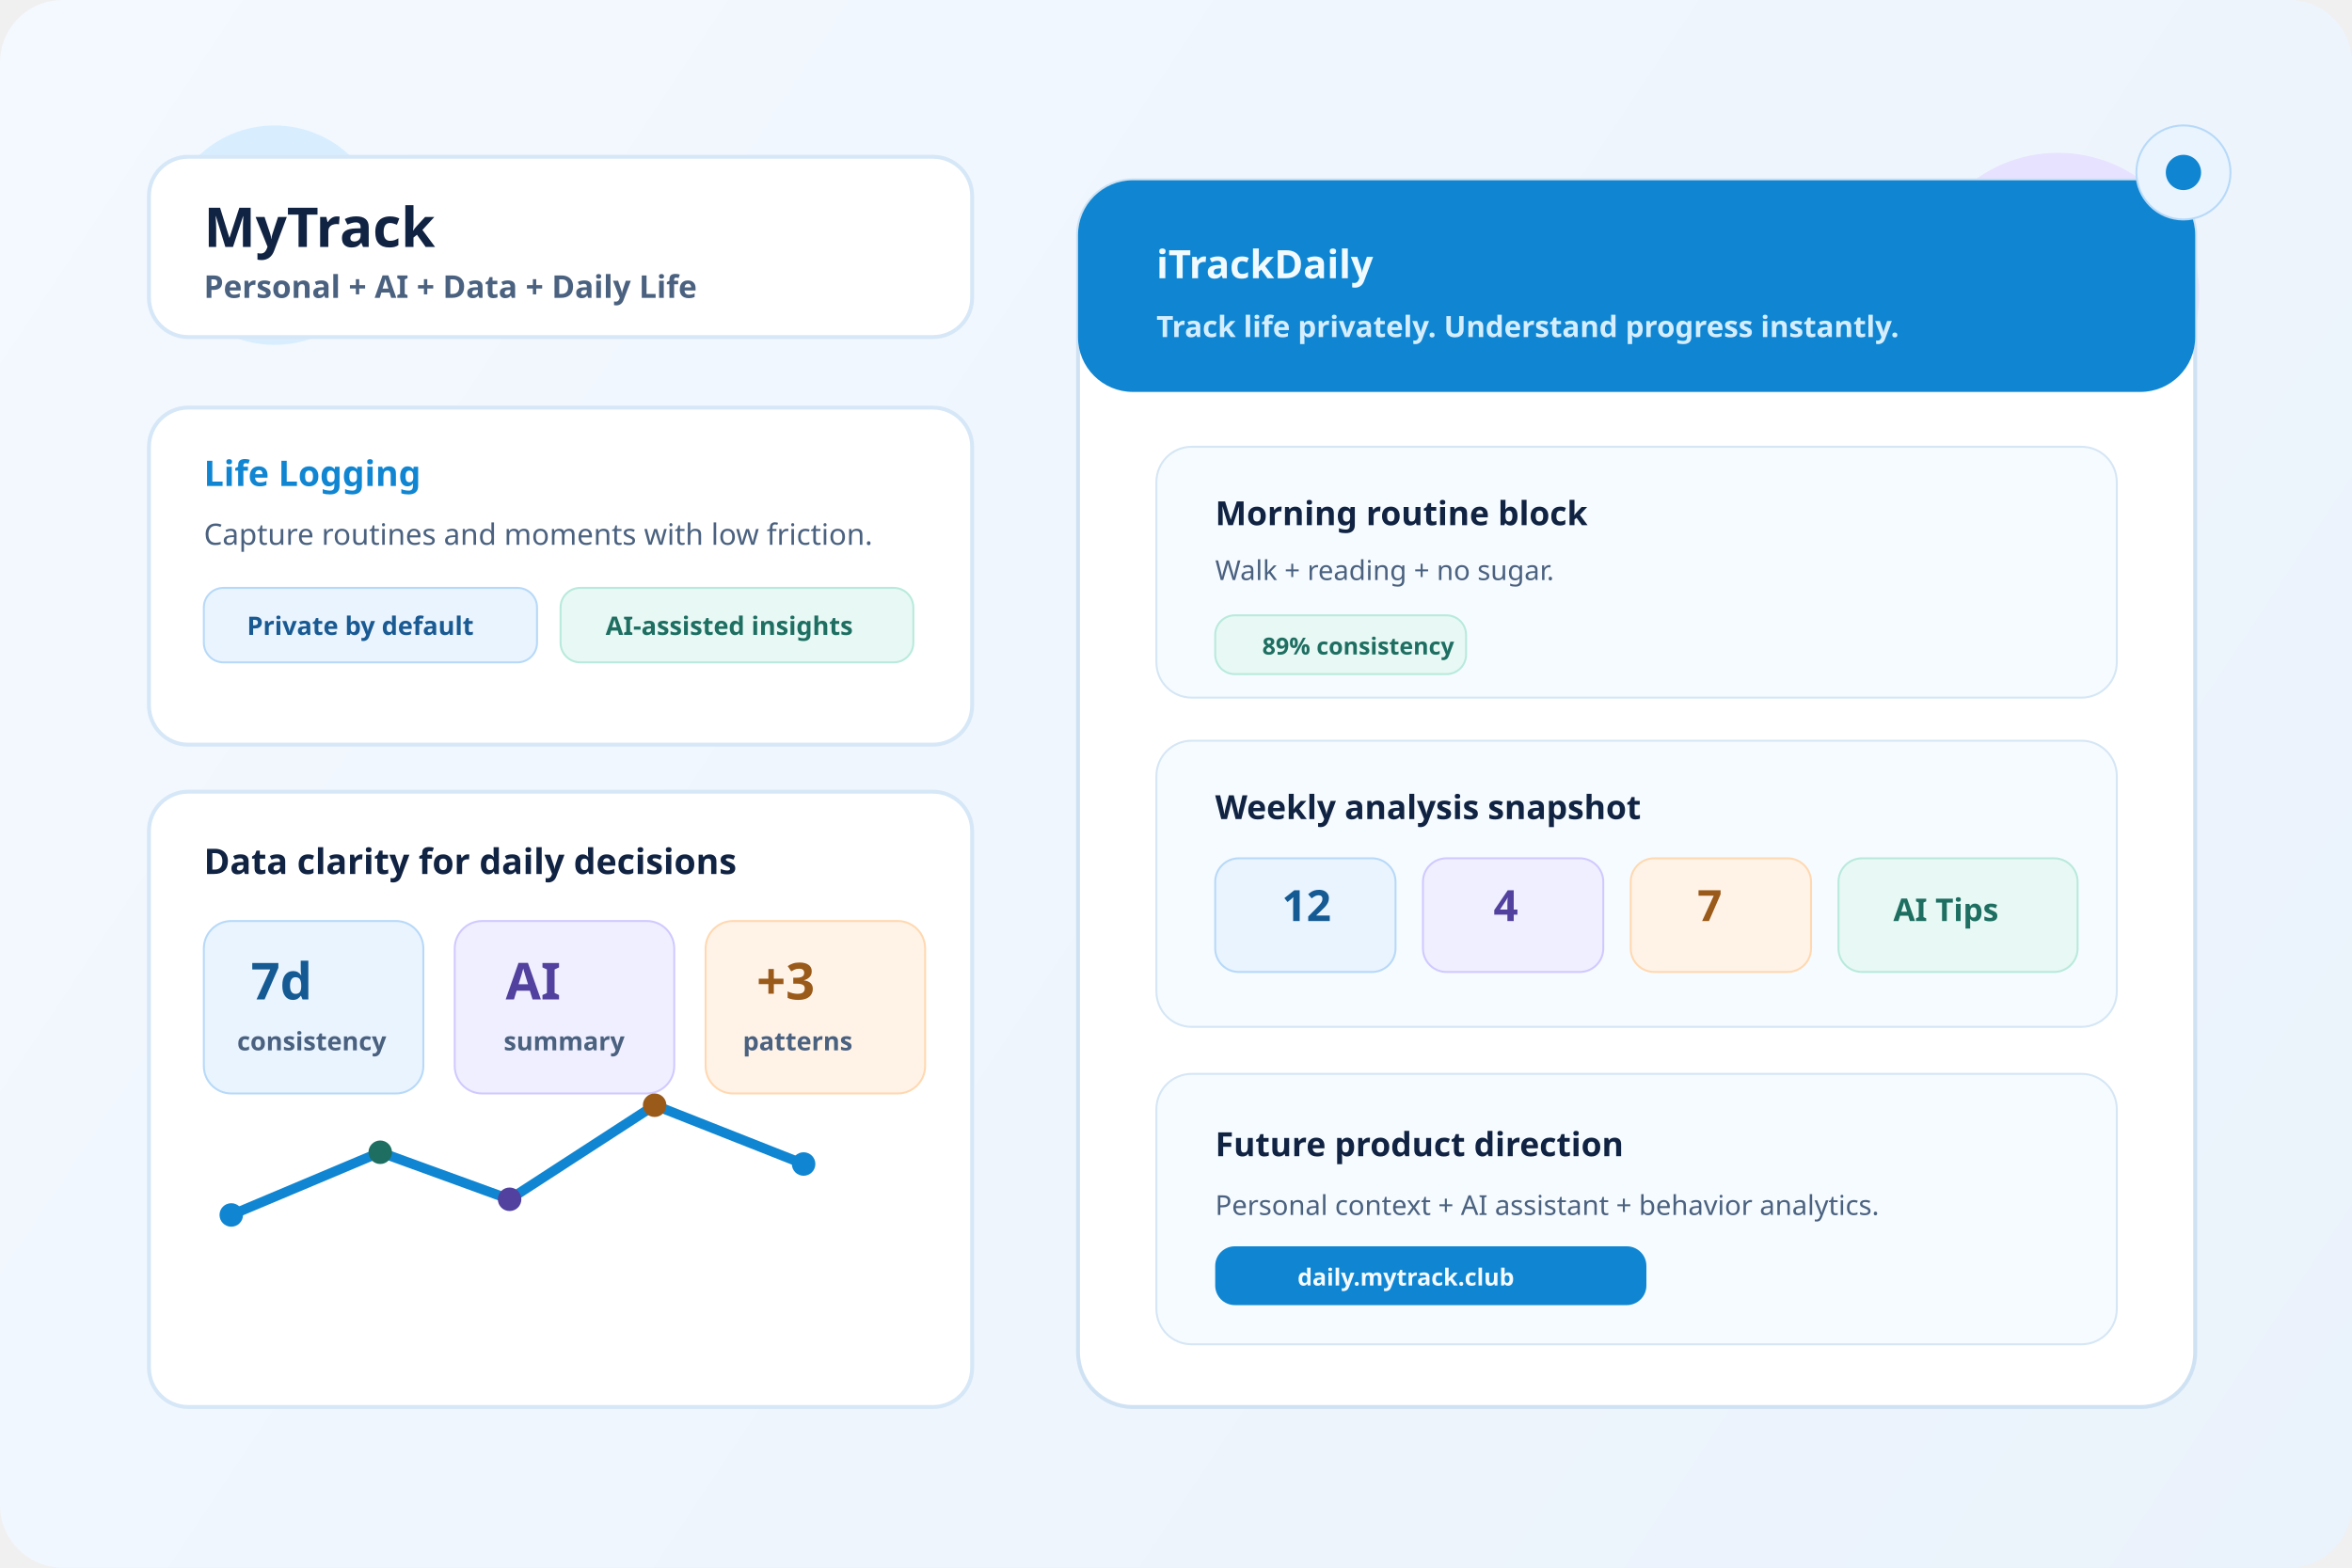
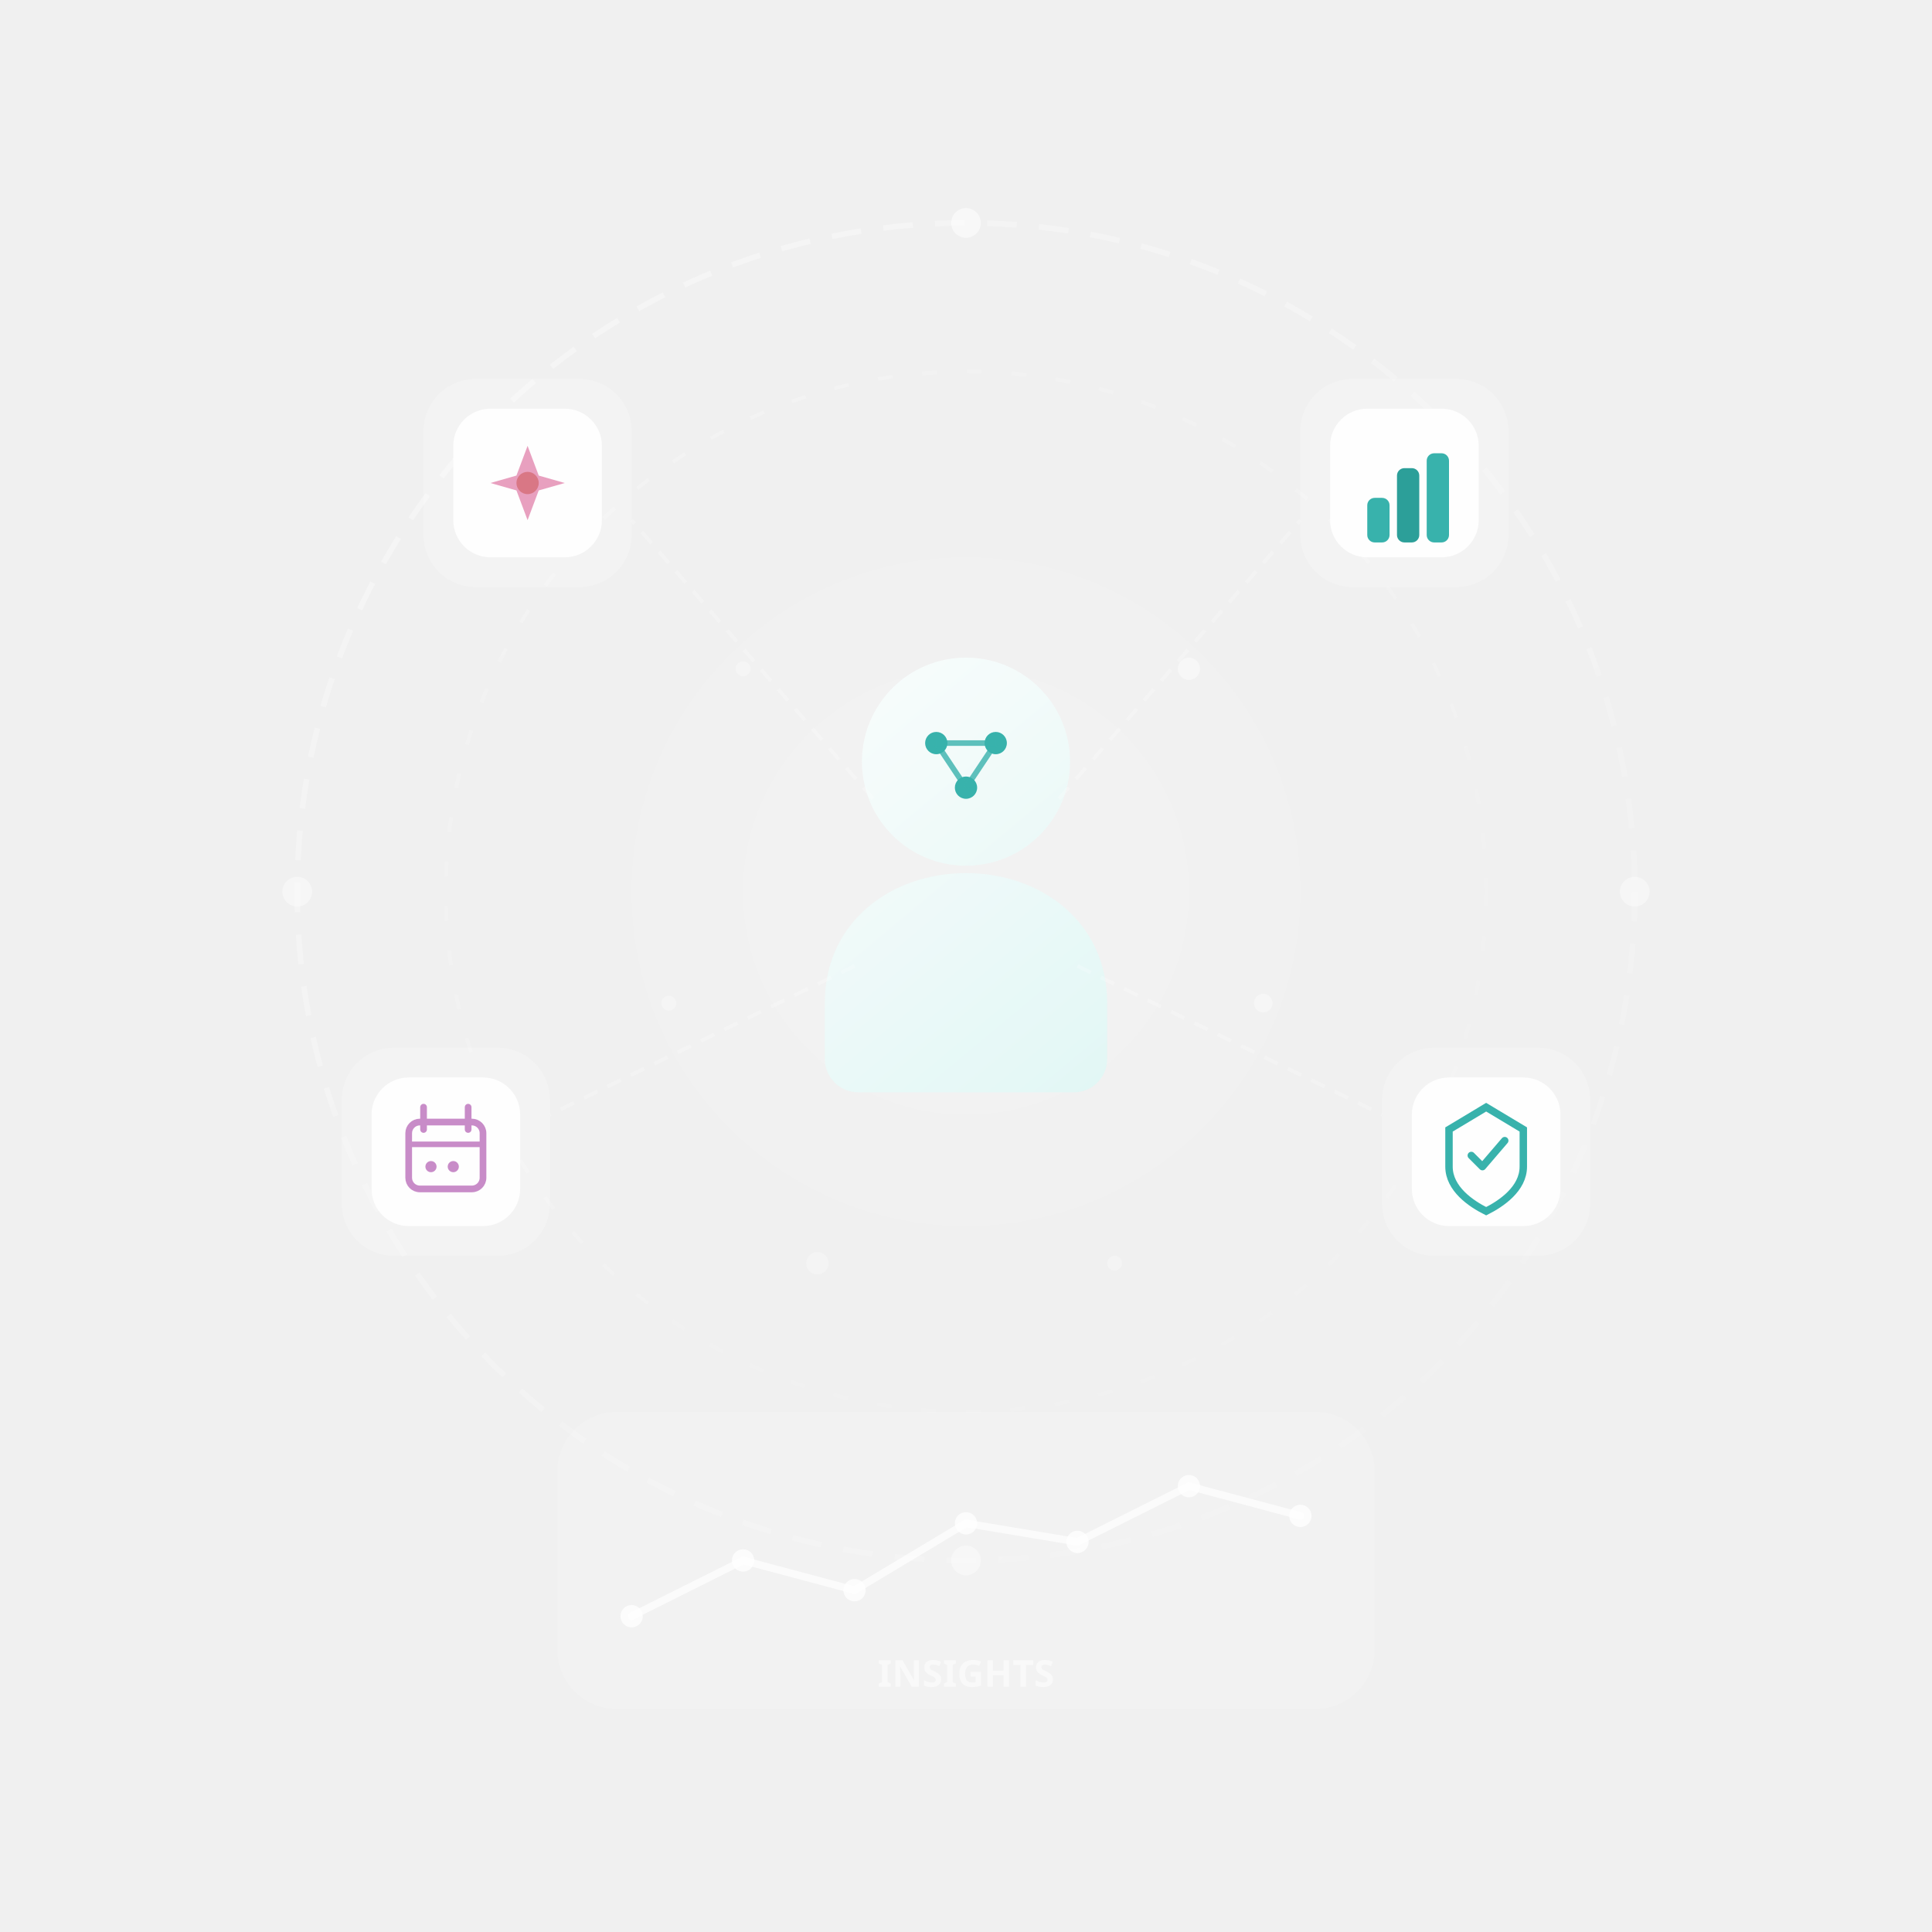
- <svg xmlns="http://www.w3.org/2000/svg" width="1200" height="800" viewBox="0 0 1200 800" fill="none">
+ <svg xmlns="http://www.w3.org/2000/svg" width="520" height="520" viewBox="0 0 520 520" fill="none">
  <defs>
-     <linearGradient id="bg" x1="0" y1="0" x2="1200" y2="800" gradientUnits="userSpaceOnUse">
-       <stop stop-color="#F4F9FF" />
-       <stop offset="1" stop-color="#EAF2FB" />
+     <linearGradient id="card-bg" x1="60" y1="60" x2="460" y2="460" gradientUnits="userSpaceOnUse">
+       <stop stop-color="#ffffff" stop-opacity="0.18" />
+       <stop offset="1" stop-color="#ffffff" stop-opacity="0.08" />
+     </linearGradient>
+     <linearGradient id="ring" x1="160" y1="120" x2="360" y2="400" gradientUnits="userSpaceOnUse">
+       <stop stop-color="#ffffff" stop-opacity="0.6" />
+       <stop offset="1" stop-color="#ffffff" stop-opacity="0.15" />
+     </linearGradient>
+     <linearGradient id="brain-grad" x1="210" y1="160" x2="310" y2="280" gradientUnits="userSpaceOnUse">
+       <stop stop-color="#ffffff" />
+       <stop offset="1" stop-color="#e0f7f5" />
+     </linearGradient>
+     <linearGradient id="bar1" x1="0" y1="0" x2="0" y2="1">
+       <stop stop-color="#ffffff" stop-opacity="0.9" />
+       <stop offset="1" stop-color="#ffffff" stop-opacity="0.4" />
    </linearGradient>
  </defs>
-   <rect width="1200" height="800" rx="32" fill="url(#bg)" />
-   <circle cx="140" cy="120" r="56" fill="#D8EEFF" />
-   <circle cx="1050" cy="150" r="72" fill="#E7E2FF" />
-   <circle cx="1040" cy="640" r="68" fill="#FFECD9" />
-   <rect x="76" y="80" width="420" height="92" rx="20" fill="#FFFFFF" stroke="#D6E7F7" stroke-width="2" />
-   <text x="104" y="126" font-family="Manrope, sans-serif" font-size="28" font-weight="800" fill="#112342">MyTrack</text>
-   <text x="104" y="152" font-family="Manrope, sans-serif" font-size="16" font-weight="600" fill="#4A617F">Personal + AI + Data + Daily Life</text>
-   <rect x="76" y="208" width="420" height="172" rx="20" fill="#FFFFFF" stroke="#D6E7F7" stroke-width="2" />
-   <text x="104" y="248" font-family="Manrope, sans-serif" font-size="18" font-weight="700" fill="#1086D2">Life Logging</text>
-   <text x="104" y="278" font-family="Manrope, sans-serif" font-size="15" font-weight="500" fill="#4A617F">Capture routines and moments with low friction.</text>
-   <rect x="104" y="300" width="170" height="38" rx="10" fill="#E9F4FF" stroke="#B7D9F8" />
-   <text x="126" y="324" font-family="Manrope, sans-serif" font-size="13" font-weight="700" fill="#1A5A93">Private by default</text>
-   <rect x="286" y="300" width="180" height="38" rx="10" fill="#E8F8F4" stroke="#B8EADC" />
-   <text x="309" y="324" font-family="Manrope, sans-serif" font-size="13" font-weight="700" fill="#1E6F62">AI-assisted insights</text>
-   <rect x="76" y="404" width="420" height="314" rx="20" fill="#FFFFFF" stroke="#D6E7F7" stroke-width="2" />
-   <text x="104" y="446" font-family="Manrope, sans-serif" font-size="18" font-weight="700" fill="#112342">Data clarity for daily decisions</text>
-   <rect x="104" y="470" width="112" height="88" rx="14" fill="#E9F4FF" stroke="#B7D9F8" />
-   <text x="128" y="510" font-family="Manrope, sans-serif" font-size="26" font-weight="800" fill="#155A93">7d</text>
-   <text x="121" y="536" font-family="Manrope, sans-serif" font-size="13" font-weight="600" fill="#4A617F">consistency</text>
-   <rect x="232" y="470" width="112" height="88" rx="14" fill="#F0EFFF" stroke="#D0C9FF" />
-   <text x="258" y="510" font-family="Manrope, sans-serif" font-size="26" font-weight="800" fill="#52419E">AI</text>
-   <text x="257" y="536" font-family="Manrope, sans-serif" font-size="13" font-weight="600" fill="#4A617F">summary</text>
-   <rect x="360" y="470" width="112" height="88" rx="14" fill="#FFF3E8" stroke="#FFD8B0" />
-   <text x="386" y="510" font-family="Manrope, sans-serif" font-size="26" font-weight="800" fill="#9A5A19">+3</text>
-   <text x="379" y="536" font-family="Manrope, sans-serif" font-size="13" font-weight="600" fill="#4A617F">patterns</text>
-   <path d="M118 620 L194 588 L260 612 L334 564 L410 594" stroke="#1086D2" stroke-width="5" stroke-linecap="round" stroke-linejoin="round" />
-   <circle cx="118" cy="620" r="6" fill="#1086D2" />
-   <circle cx="194" cy="588" r="6" fill="#1E6F62" />
-   <circle cx="260" cy="612" r="6" fill="#52419E" />
-   <circle cx="334" cy="564" r="6" fill="#9A5A19" />
-   <circle cx="410" cy="594" r="6" fill="#1086D2" />
-   <rect x="550" y="92" width="570" height="626" rx="28" fill="#FFFFFF" stroke="#CFE2F3" stroke-width="2" />
-   <rect x="550" y="92" width="570" height="108" rx="28" fill="#1086D2" />
-   <text x="590" y="142" font-family="Manrope, sans-serif" font-size="20" font-weight="800" fill="#F1FAFF">iTrackDaily</text>
-   <text x="590" y="172" font-family="Manrope, sans-serif" font-size="15" font-weight="600" fill="#D5EEFF">Track life privately. Understand progress instantly.</text>
-   <rect x="590" y="228" width="490" height="128" rx="18" fill="#F6FBFF" stroke="#D5E6F5" />
-   <text x="620" y="268" font-family="Manrope, sans-serif" font-size="17" font-weight="700" fill="#112342">Morning routine block</text>
-   <text x="620" y="296" font-family="Manrope, sans-serif" font-size="14" font-weight="500" fill="#4A617F">Walk + reading + no sugar.</text>
-   <rect x="620" y="314" width="128" height="30" rx="10" fill="#E8F8F4" stroke="#B8EADC" />
-   <text x="644" y="334" font-family="Manrope, sans-serif" font-size="12" font-weight="700" fill="#1E6F62">89% consistency</text>
-   <rect x="590" y="378" width="490" height="146" rx="18" fill="#F6FBFF" stroke="#D5E6F5" />
-   <text x="620" y="418" font-family="Manrope, sans-serif" font-size="17" font-weight="700" fill="#112342">Weekly analysis snapshot</text>
-   <rect x="620" y="438" width="92" height="58" rx="12" fill="#E9F4FF" stroke="#B7D9F8" />
-   <text x="654" y="470" font-family="Manrope, sans-serif" font-size="22" font-weight="800" fill="#155A93">12</text>
-   <rect x="726" y="438" width="92" height="58" rx="12" fill="#F0EFFF" stroke="#D0C9FF" />
-   <text x="762" y="470" font-family="Manrope, sans-serif" font-size="22" font-weight="800" fill="#52419E">4</text>
-   <rect x="832" y="438" width="92" height="58" rx="12" fill="#FFF3E8" stroke="#FFD8B0" />
-   <text x="866" y="470" font-family="Manrope, sans-serif" font-size="22" font-weight="800" fill="#9A5A19">7</text>
-   <rect x="938" y="438" width="122" height="58" rx="12" fill="#E8F8F4" stroke="#B8EADC" />
-   <text x="966" y="470" font-family="Manrope, sans-serif" font-size="16" font-weight="800" fill="#1E6F62">AI Tips</text>
-   <rect x="590" y="548" width="490" height="138" rx="18" fill="#F6FBFF" stroke="#D5E6F5" />
-   <text x="620" y="590" font-family="Manrope, sans-serif" font-size="17" font-weight="700" fill="#112342">Future product direction</text>
-   <text x="620" y="620" font-family="Manrope, sans-serif" font-size="14" font-weight="500" fill="#4A617F">Personal context + AI assistant + behavior analytics.</text>
-   <rect x="620" y="636" width="220" height="30" rx="10" fill="#1086D2" />
-   <text x="662" y="656" font-family="Manrope, sans-serif" font-size="12" font-weight="800" fill="#F4FAFF">daily.mytrack.club</text>
-   <circle cx="1114" cy="88" r="24" fill="#E9F4FF" stroke="#B7D9F8" />
-   <circle cx="1114" cy="88" r="9" fill="#1086D2" />
+   <circle cx="260" cy="240" r="180" stroke="url(#ring)" stroke-width="1.5" fill="none" stroke-dasharray="8 6" opacity="0.5" />
+   <circle cx="260" cy="240" r="140" stroke="url(#ring)" stroke-width="1" fill="none" stroke-dasharray="4 8" opacity="0.3" />
+   <circle cx="260" cy="240" r="90" fill="#ffffff" opacity="0.08" />
+   <circle cx="260" cy="240" r="60" fill="#ffffff" opacity="0.1" />
+   <circle cx="260" cy="205" r="28" fill="url(#brain-grad)" opacity="0.95" />
+   <path d="M222 270 C222 248 240 235 260 235 C280 235 298 248 298 270 L298 285 C298 290 294 294 289 294 L231 294 C226 294 222 290 222 285 Z" fill="url(#brain-grad)" opacity="0.9" />
+   <circle cx="252" cy="200" r="3" fill="#38b2ac" />
+   <circle cx="268" cy="200" r="3" fill="#38b2ac" />
+   <circle cx="260" cy="212" r="3" fill="#38b2ac" />
+   <line x1="252" y1="200" x2="260" y2="212" stroke="#38b2ac" stroke-width="1.5" opacity="0.8" />
+   <line x1="268" y1="200" x2="260" y2="212" stroke="#38b2ac" stroke-width="1.5" opacity="0.8" />
+   <line x1="252" y1="200" x2="268" y2="200" stroke="#38b2ac" stroke-width="1.5" opacity="0.8" />
+   <g transform="translate(378, 130)">
+     <rect x="-28" y="-28" width="56" height="56" rx="14" fill="#ffffff" opacity="0.2" />
+     <rect x="-20" y="-20" width="40" height="40" rx="10" fill="#ffffff" opacity="0.9" />
+     <rect x="-10" y="4" width="6" height="12" rx="2" fill="#38b2ac" />
+     <rect x="-2" y="-4" width="6" height="20" rx="2" fill="#2c9f99" />
+     <rect x="6" y="-8" width="6" height="24" rx="2" fill="#38b2ac" />
+   </g>
+   <g transform="translate(142, 130)">
+     <rect x="-28" y="-28" width="56" height="56" rx="14" fill="#ffffff" opacity="0.2" />
+     <rect x="-20" y="-20" width="40" height="40" rx="10" fill="#ffffff" opacity="0.9" />
+     <path d="M0 -10 L3 -2 L10 0 L3 2 L0 10 L-3 2 L-10 0 L-3 -2 Z" fill="#e8a0bf" />
+     <circle cx="0" cy="0" r="3" fill="#d97785" />
+   </g>
+   <g transform="translate(400, 310)">
+     <rect x="-28" y="-28" width="56" height="56" rx="14" fill="#ffffff" opacity="0.2" />
+     <rect x="-20" y="-20" width="40" height="40" rx="10" fill="#ffffff" opacity="0.9" />
+     <path d="M0 -12 L10 -6 L10 4 C10 10 4 14 0 16 C-4 14 -10 10 -10 4 L-10 -6 Z" fill="none" stroke="#38b2ac" stroke-width="2" />
+     <path d="M-4 1 L-1 4 L5 -3" stroke="#38b2ac" stroke-width="2" stroke-linecap="round" stroke-linejoin="round" />
+   </g>
+   <g transform="translate(120, 310)">
+     <rect x="-28" y="-28" width="56" height="56" rx="14" fill="#ffffff" opacity="0.2" />
+     <rect x="-20" y="-20" width="40" height="40" rx="10" fill="#ffffff" opacity="0.9" />
+     <rect x="-10" y="-8" width="20" height="18" rx="3" fill="none" stroke="#c88cc8" stroke-width="1.8" />
+     <line x1="-10" y1="-2" x2="10" y2="-2" stroke="#c88cc8" stroke-width="1.5" />
+     <circle cx="-4" cy="4" r="1.5" fill="#c88cc8" />
+     <circle cx="2" cy="4" r="1.5" fill="#c88cc8" />
+     <line x1="-6" y1="-12" x2="-6" y2="-6" stroke="#c88cc8" stroke-width="1.8" stroke-linecap="round" />
+     <line x1="6" y1="-12" x2="6" y2="-6" stroke="#c88cc8" stroke-width="1.8" stroke-linecap="round" />
+   </g>
+   <line x1="285" y1="215" x2="350" y2="140" stroke="#ffffff" stroke-width="1" opacity="0.2" stroke-dasharray="4 3" />
+   <line x1="235" y1="215" x2="170" y2="140" stroke="#ffffff" stroke-width="1" opacity="0.2" stroke-dasharray="4 3" />
+   <line x1="290" y1="260" x2="372" y2="300" stroke="#ffffff" stroke-width="1" opacity="0.2" stroke-dasharray="4 3" />
+   <line x1="230" y1="260" x2="148" y2="300" stroke="#ffffff" stroke-width="1" opacity="0.2" stroke-dasharray="4 3" />
+   <circle cx="320" cy="180" r="3" fill="#ffffff" opacity="0.4" />
+   <circle cx="200" cy="180" r="2" fill="#ffffff" opacity="0.3" />
+   <circle cx="340" cy="270" r="2.5" fill="#ffffff" opacity="0.35" />
+   <circle cx="180" cy="270" r="2" fill="#ffffff" opacity="0.3" />
+   <circle cx="300" cy="340" r="2" fill="#ffffff" opacity="0.25" />
+   <circle cx="220" cy="340" r="3" fill="#ffffff" opacity="0.3" />
+   <g transform="translate(150, 380)">
+     <rect x="0" y="0" width="220" height="80" rx="16" fill="#ffffff" opacity="0.12" />
+     <polyline points="20,55 50,40 80,48 110,30 140,35 170,20 200,28" stroke="#ffffff" stroke-width="2" stroke-linecap="round" stroke-linejoin="round" fill="none" opacity="0.7" />
+     <circle cx="20" cy="55" r="3" fill="#ffffff" opacity="0.8" />
+     <circle cx="50" cy="40" r="3" fill="#ffffff" opacity="0.8" />
+     <circle cx="80" cy="48" r="3" fill="#ffffff" opacity="0.8" />
+     <circle cx="110" cy="30" r="3" fill="#ffffff" opacity="0.8" />
+     <circle cx="140" cy="35" r="3" fill="#ffffff" opacity="0.8" />
+     <circle cx="170" cy="20" r="3" fill="#ffffff" opacity="0.8" />
+     <circle cx="200" cy="28" r="3" fill="#ffffff" opacity="0.8" />
+     <text x="110" y="74" font-family="Manrope, sans-serif" font-size="10" font-weight="600" fill="#ffffff" opacity="0.5" text-anchor="middle">INSIGHTS</text>
+   </g>
+   <circle cx="260" cy="60" r="4" fill="#ffffff" opacity="0.5" />
+   <circle cx="440" cy="240" r="4" fill="#ffffff" opacity="0.4" />
+   <circle cx="80" cy="240" r="4" fill="#ffffff" opacity="0.4" />
+   <circle cx="260" cy="420" r="4" fill="#ffffff" opacity="0.35" />
</svg>
